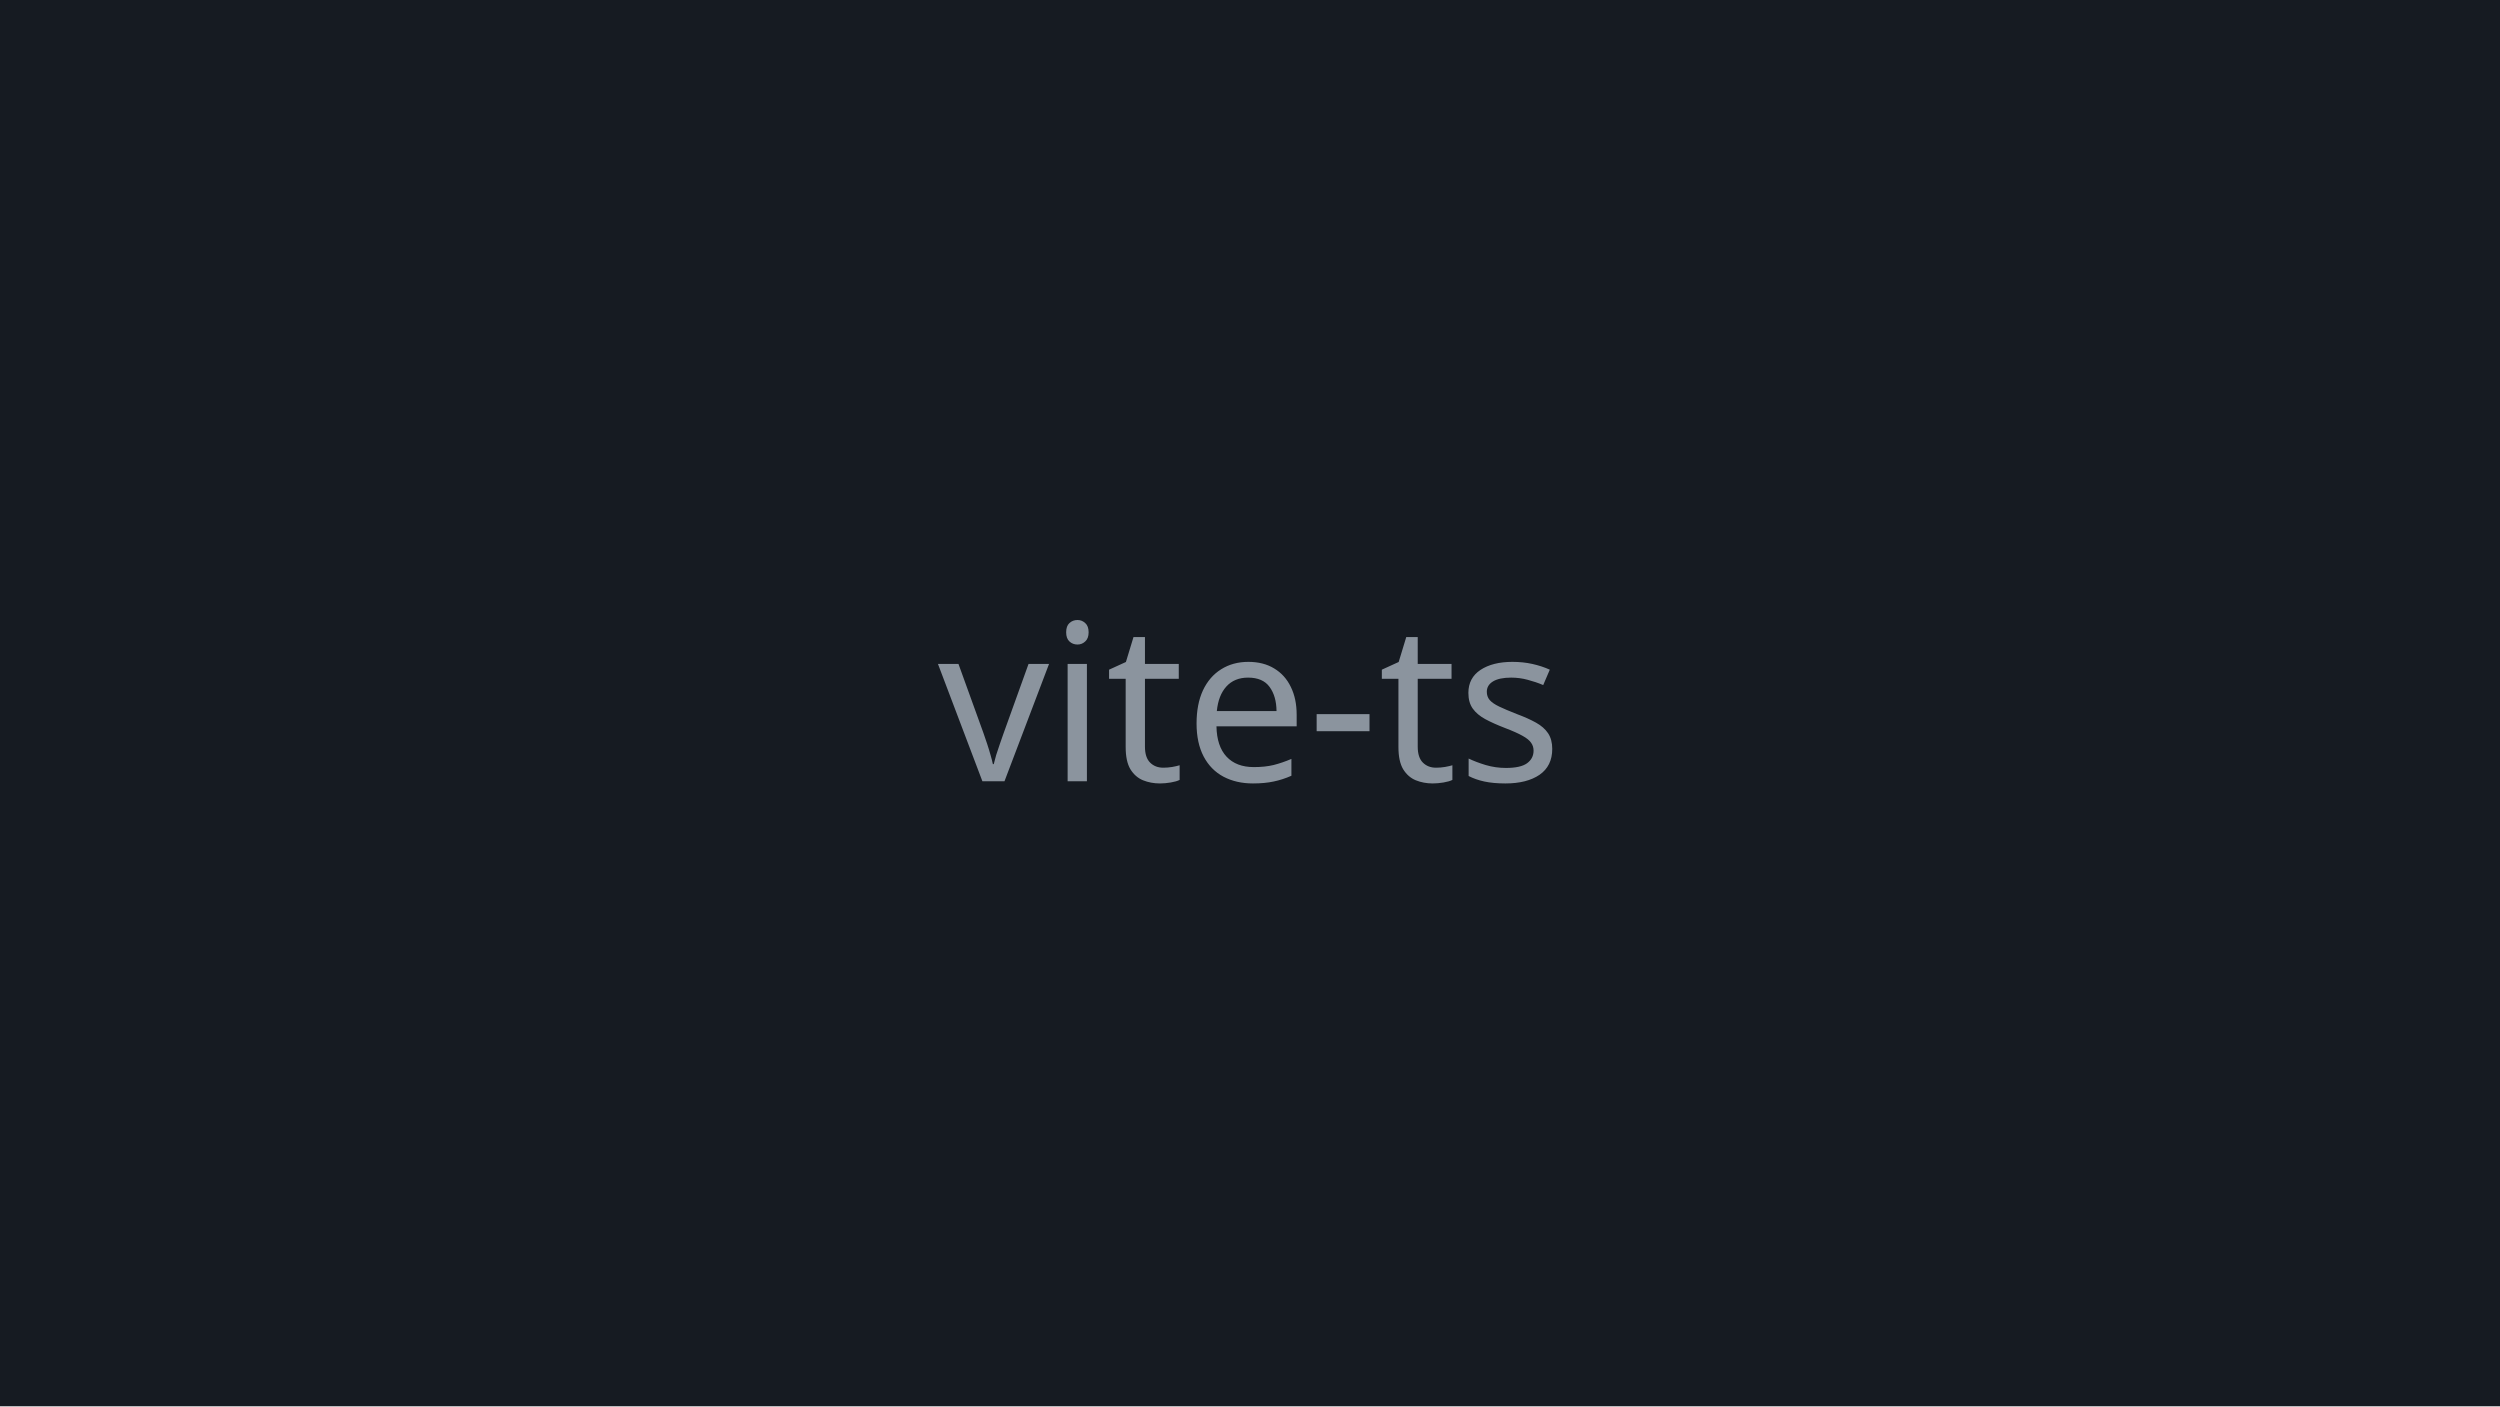
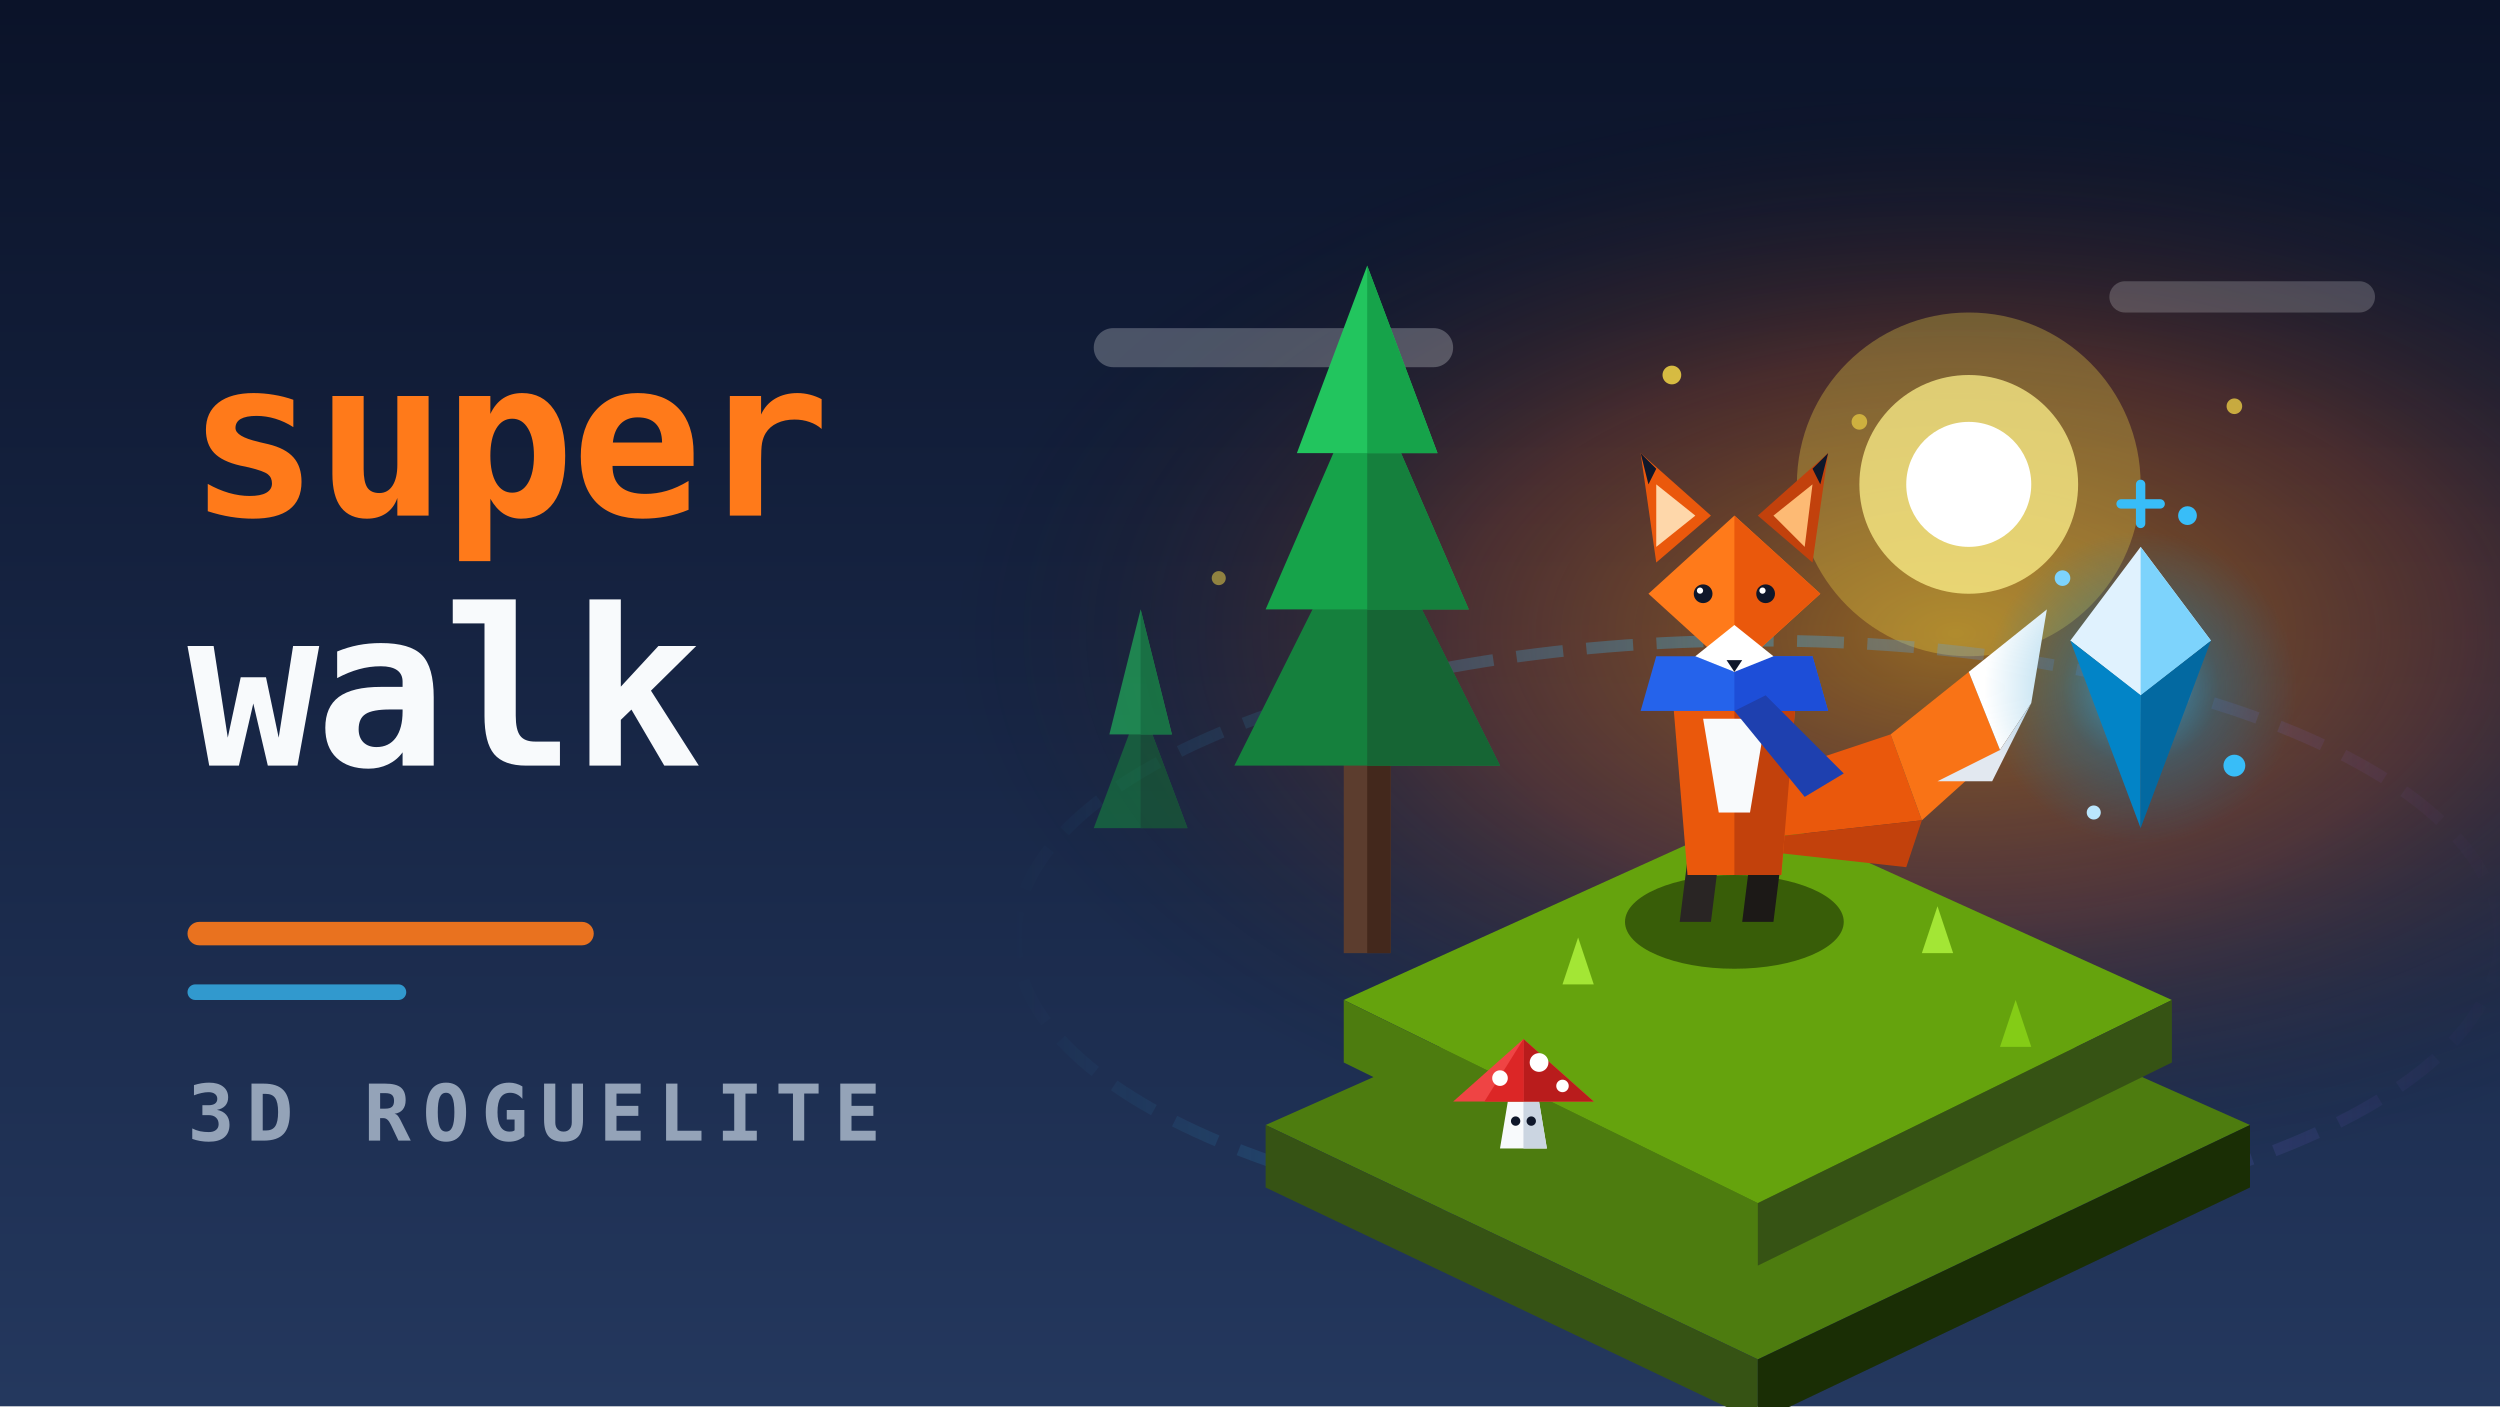
<svg xmlns="http://www.w3.org/2000/svg" viewBox="0 0 320 180" width="320" height="180">
-   <rect width="320" height="180" fill="#161b22" />
-   <text x="160" y="100" fill="#8b949e" font-family="sans-serif" font-size="28" text-anchor="middle">vite-ts</text>
+   <defs>
+     <linearGradient id="sky" x1="0" y1="0" x2="0" y2="1">
+       <stop offset="0%" stop-color="#0b1329" />
+       <stop offset="55%" stop-color="#182747" />
+       <stop offset="100%" stop-color="#24385e" />
+     </linearGradient>
+     <radialGradient id="sunGlow" cx="78%" cy="45%" r="40%">
+       <stop offset="0%" stop-color="#f59e0b" stop-opacity="0.55" />
+       <stop offset="50%" stop-color="#ea580c" stop-opacity="0.25" />
+       <stop offset="100%" stop-color="#000000" stop-opacity="0" />
+     </radialGradient>
+     <radialGradient id="gemGlow" cx="50%" cy="50%" r="50%">
+       <stop offset="0%" stop-color="#38bdf8" stop-opacity="0.8" />
+       <stop offset="50%" stop-color="#0284c7" stop-opacity="0.3" />
+       <stop offset="100%" stop-color="#0284c7" stop-opacity="0" />
+     </radialGradient>
+     <linearGradient id="barrierGlow" x1="0" y1="0" x2="1" y2="0">
+       <stop offset="0%" stop-color="#38bdf8" stop-opacity="0" />
+       <stop offset="50%" stop-color="#38bdf8" stop-opacity="0.35" />
+       <stop offset="100%" stop-color="#a855f7" stop-opacity="0" />
+     </linearGradient>
+   </defs>
+   <rect width="320" height="180" fill="url(#sky)" />
+   <rect width="320" height="180" fill="url(#sunGlow)" />
+   <circle cx="252" cy="62" r="22" fill="#fde047" opacity="0.3" />
+   <circle cx="252" cy="62" r="14" fill="#fef08a" opacity="0.75" />
+   <circle cx="252" cy="62" r="8" fill="#ffffff" />
+   <rect x="140" y="42" width="46" height="5" rx="2.5" fill="#f8fafc" opacity="0.25" />
+   <rect x="270" y="36" width="34" height="4" rx="2" fill="#f8fafc" opacity="0.2" />
+   <ellipse cx="225" cy="120" rx="95" ry="38" fill="none" stroke="url(#barrierGlow)" stroke-width="1.5" stroke-dasharray="6 3" />
+   <text x="24" y="66" fill="#ff7a1a" font-family="ui-monospace, monospace" font-size="28" font-weight="700" letter-spacing="-0.5">super</text>
+   <text x="24" y="98" fill="#f8fafc" font-family="ui-monospace, monospace" font-size="28" font-weight="700" letter-spacing="-0.5">walk</text>
+   <rect x="24" y="118" width="52" height="3" fill="#ff7a1a" opacity="0.9" rx="1.5" />
+   <rect x="24" y="126" width="28" height="2" fill="#38bdf8" opacity="0.75" rx="1" />
+   <text x="24" y="146" fill="#94a3b8" font-family="ui-monospace, monospace" font-size="10" font-weight="600" letter-spacing="1.5">3D ROGUELITE</text>
+   <g>
+     <polygon points="225,116 288,144 225,174 162,144" fill="#4d7c0f" />
+     <polygon points="162,144 225,174 225,182 162,152" fill="#365314" />
+     <polygon points="225,174 288,144 288,152 225,182" fill="#1a2e05" />
+   </g>
+   <g>
+     <polygon points="225,104 278,128 225,154 172,128" fill="#65a30d" />
+     <polygon points="172,128 225,154 225,162 172,136" fill="#4d7c0f" />
+     <polygon points="225,154 278,128 278,136 225,162" fill="#365314" />
+   </g>
+   <polygon points="200,126 202,120 204,126" fill="#a3e635" />
+   <polygon points="246,122 248,116 250,122" fill="#a3e635" />
+   <polygon points="256,134 258,128 260,134" fill="#84cc16" />
+   <g>
+     <polygon points="172,96 178,96 178,122 172,122" fill="#5c3d2e" />
+     <polygon points="175,96 178,96 178,122 175,122" fill="#43281c" />
+     <polygon points="175,64 192,98 158,98" fill="#15803d" />
+     <polygon points="175,64 192,98 175,98" fill="#166534" />
+     <polygon points="175,48 188,78 162,78" fill="#16a34a" />
+     <polygon points="175,48 188,78 175,78" fill="#15803d" />
+     <polygon points="175,34 184,58 166,58" fill="#22c55e" />
+     <polygon points="175,34 184,58 175,58" fill="#16a34a" />
+   </g>
+   <g opacity="0.6">
+     <polygon points="146,90 152,106 140,106" fill="#15803d" />
+     <polygon points="146,90 152,106 146,106" fill="#166534" />
+     <polygon points="146,78 150,94 142,94" fill="#22c55e" />
+     <polygon points="146,78 150,94 146,94" fill="#16a34a" />
+   </g>
+   <g>
+     <ellipse cx="222" cy="118" rx="14" ry="6" fill="#1a2e05" opacity="0.6" />
+     <polygon points="216,110 220,110 219,118 215,118" fill="#292524" />
+     <polygon points="224,110 228,110 227,118 223,118" fill="#1c1917" />
+     <polygon points="224,100 242,94 246,105 228,107" fill="#ea580c" />
+     <polygon points="242,94 252,86 256,96 246,105" fill="#f97316" />
+     <polygon points="228,107 246,105 244,111 226,109" fill="#c2410c" />
+     <polygon points="252,86 262,78 260,90 256,96" fill="#ffffff" />
+     <polygon points="256,96 260,90 255,100 248,100" fill="#e2e8f0" />
+     <polygon points="214,88 230,88 228,112 216,112" fill="#ea580c" />
+     <polygon points="222,88 230,88 228,112 222,112" fill="#c2410c" />
+     <polygon points="218,92 226,92 224,104 220,104" fill="#f8fafc" />
+     <polygon points="212,84 232,84 234,91 210,91" fill="#2563eb" />
+     <polygon points="222,84 232,84 234,91 222,91" fill="#1d4ed8" />
+     <polygon points="226,89 236,99 231,102 222,91" fill="#1e40af" />
+     <polygon points="222,66 233,76 222,86 211,76" fill="#ff7a1a" />
+     <polygon points="222,66 233,76 222,86" fill="#ea580c" />
+     <polygon points="222,80 227,84 222,86 217,84" fill="#ffffff" />
+     <polygon points="221,84.5 223,84.5 222,86" fill="#0f172a" />
+     <circle cx="218" cy="76" r="1.2" fill="#0f172a" />
+     <circle cx="226" cy="76" r="1.2" fill="#0f172a" />
+     <circle cx="217.6" cy="75.6" r="0.4" fill="#ffffff" />
+     <circle cx="225.6" cy="75.6" r="0.4" fill="#ffffff" />
+     <polygon points="212,72 210,58 219,66" fill="#ea580c" />
+     <polygon points="212,70 212,62 217,66" fill="#fed7aa" />
+     <polygon points="210,58 212,60 211,62" fill="#0f172a" />
+     <polygon points="225,66 234,58 232,72" fill="#c2410c" />
+     <polygon points="227,66 232,62 231,70" fill="#fdba74" />
+     <polygon points="234,58 232,60 233,62" fill="#0f172a" />
+   </g>
+   <g>
+     <circle cx="274" cy="88" r="20" fill="url(#gemGlow)" />
+     <polygon points="274,70 283,82 274,89 265,82" fill="#e0f2fe" />
+     <polygon points="274,70 283,82 274,89" fill="#7dd3fc" />
+     <polygon points="265,82 274,89 274,106" fill="#0284c7" />
+     <polygon points="274,89 283,82 274,106" fill="#0369a1" />
+     <circle cx="280" cy="66" r="1.2" fill="#38bdf8" />
+     <circle cx="264" cy="74" r="1" fill="#7dd3fc" />
+     <circle cx="286" cy="98" r="1.4" fill="#38bdf8" />
+     <circle cx="268" cy="104" r="0.9" fill="#bae6fd" />
+     <line x1="274" y1="62" x2="274" y2="67" stroke="#38bdf8" stroke-width="1.2" stroke-linecap="round" />
+     <line x1="271.5" y1="64.5" x2="276.5" y2="64.5" stroke="#38bdf8" stroke-width="1.2" stroke-linecap="round" />
+   </g>
+   <g>
+     <polygon points="193,141 197,141 198,147 192,147" fill="#f8fafc" />
+     <polygon points="195,141 197,141 198,147 195,147" fill="#cbd5e1" />
+     <polygon points="186,141 195,133 204,141" fill="#ef4444" />
+     <polygon points="195,133 204,141 195,141" fill="#b91c1c" />
+     <polygon points="190,141 195,133 195,141" fill="#dc2626" />
+     <circle cx="192" cy="138" r="1" fill="#ffffff" />
+     <circle cx="197" cy="136" r="1.2" fill="#ffffff" />
+     <circle cx="200" cy="139" r="0.8" fill="#ffffff" />
+     <circle cx="194" cy="143.5" r="0.6" fill="#0f172a" />
+     <circle cx="196" cy="143.5" r="0.6" fill="#0f172a" />
+   </g>
+   <circle cx="214" cy="48" r="1.2" fill="#fde047" opacity="0.8" />
+   <circle cx="238" cy="54" r="1" fill="#fde047" opacity="0.6" />
+   <circle cx="286" cy="52" r="1" fill="#fde047" opacity="0.7" />
+   <circle cx="156" cy="74" r="0.9" fill="#fde047" opacity="0.5" />
</svg>
